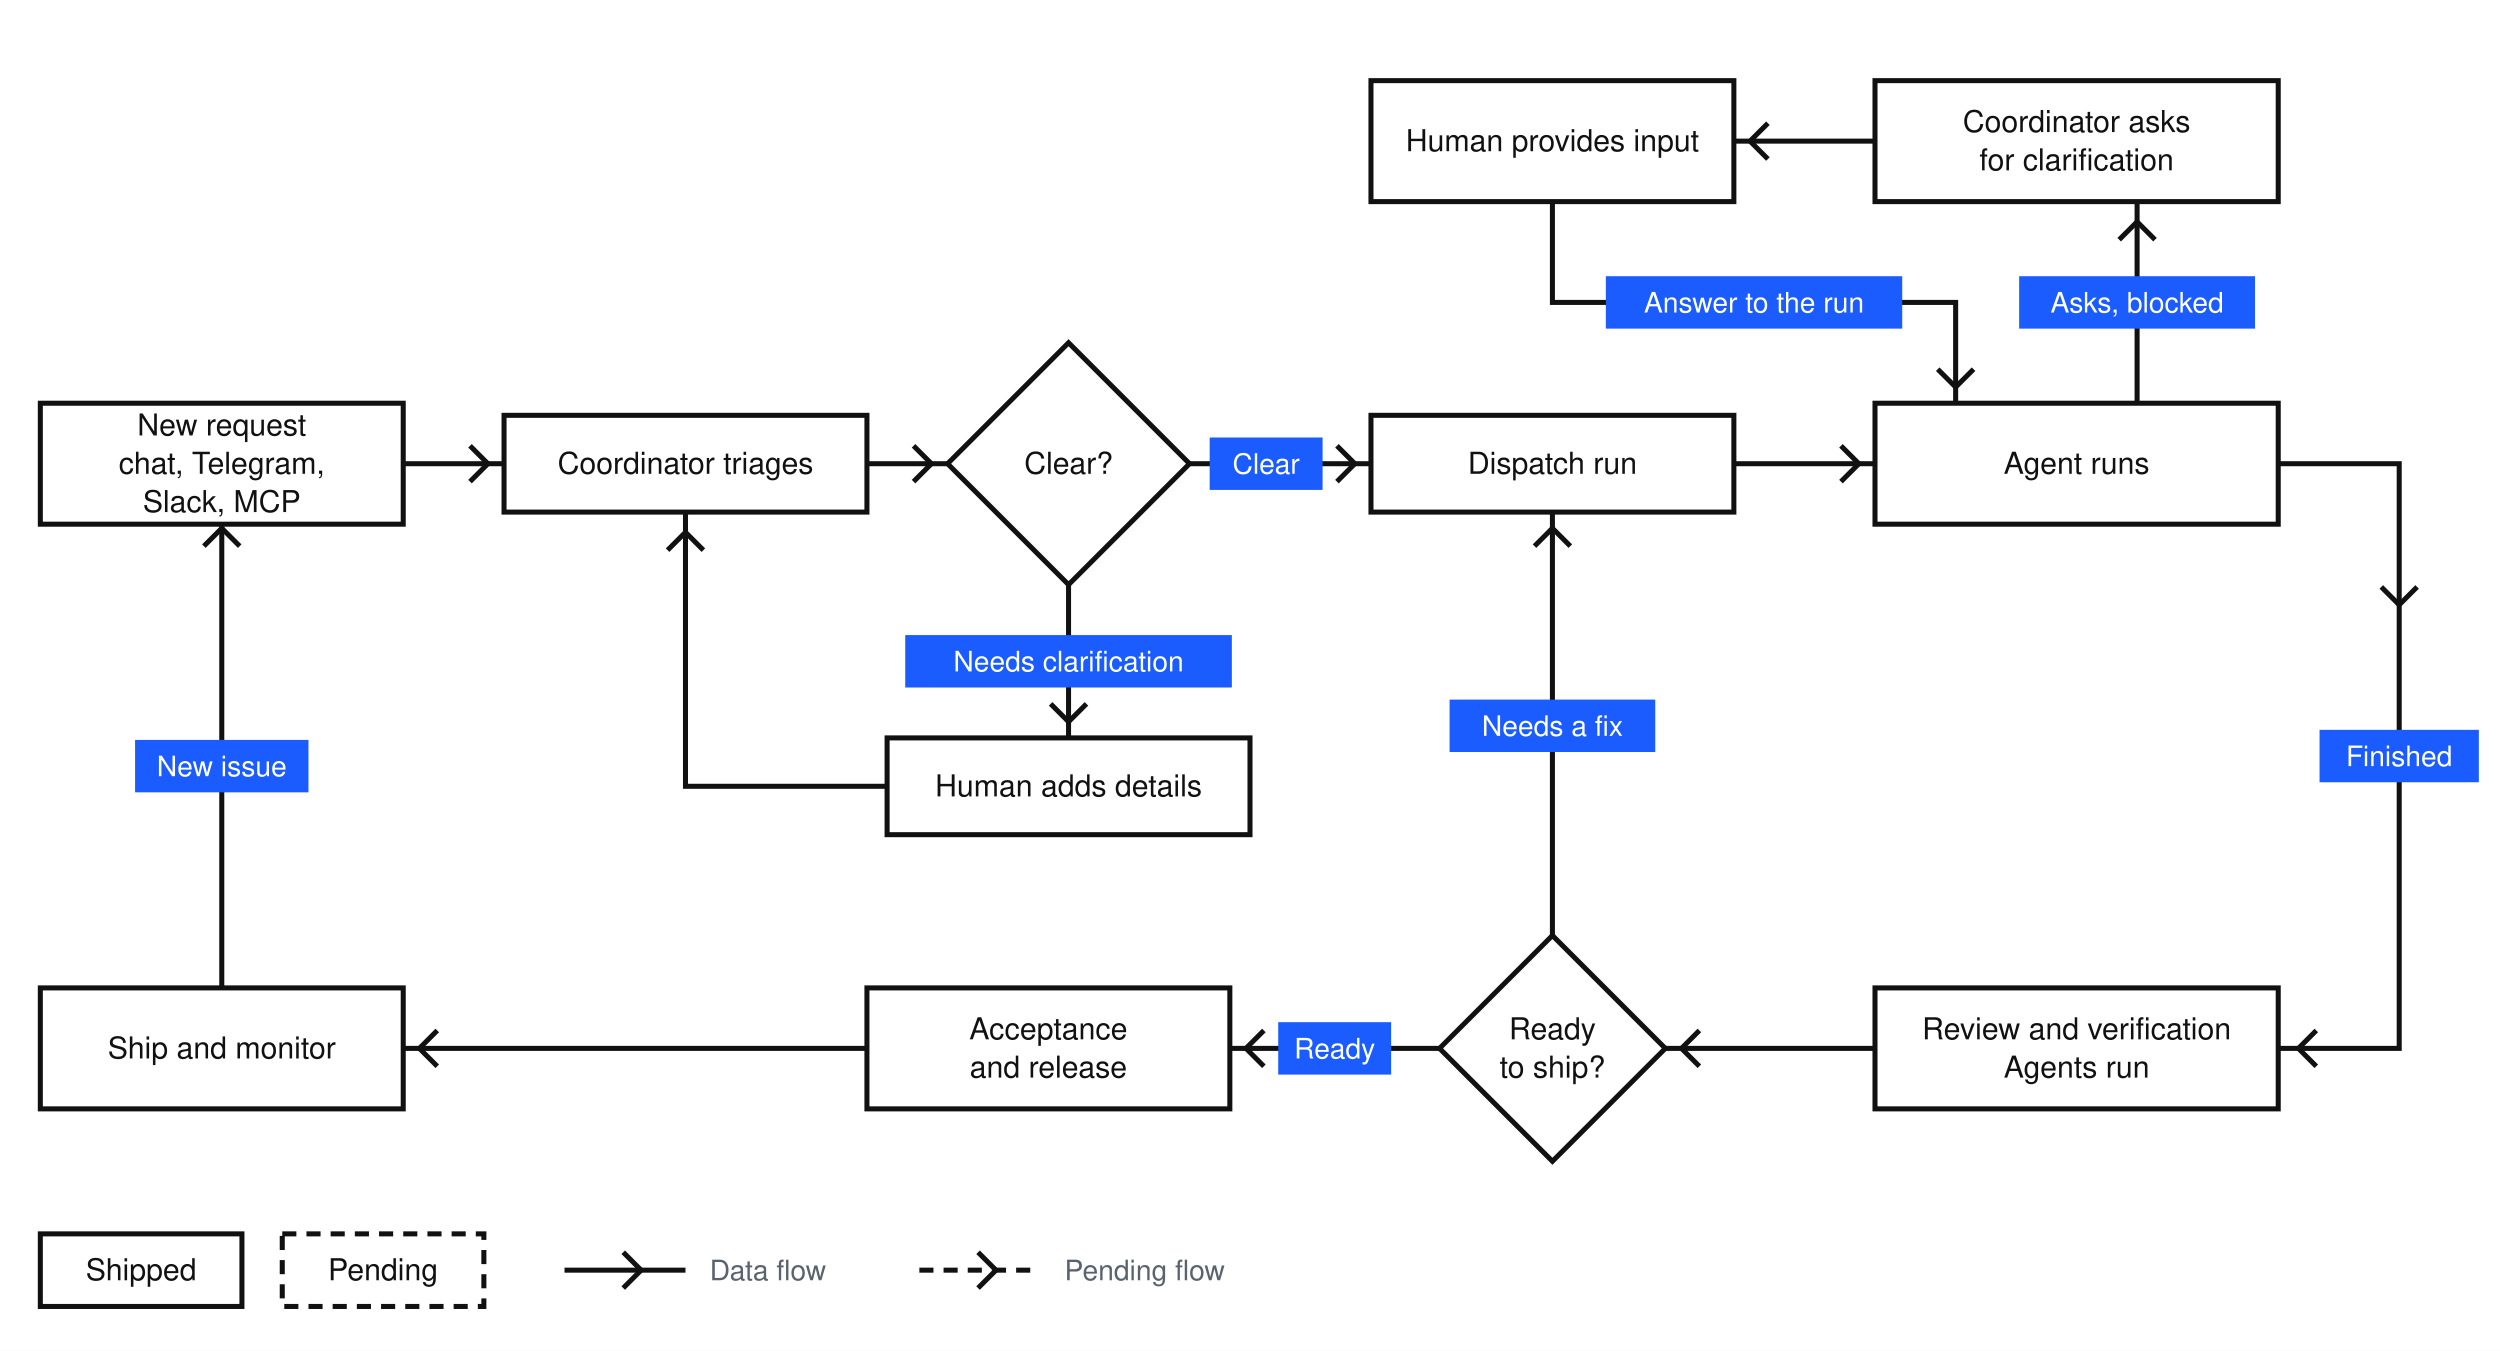
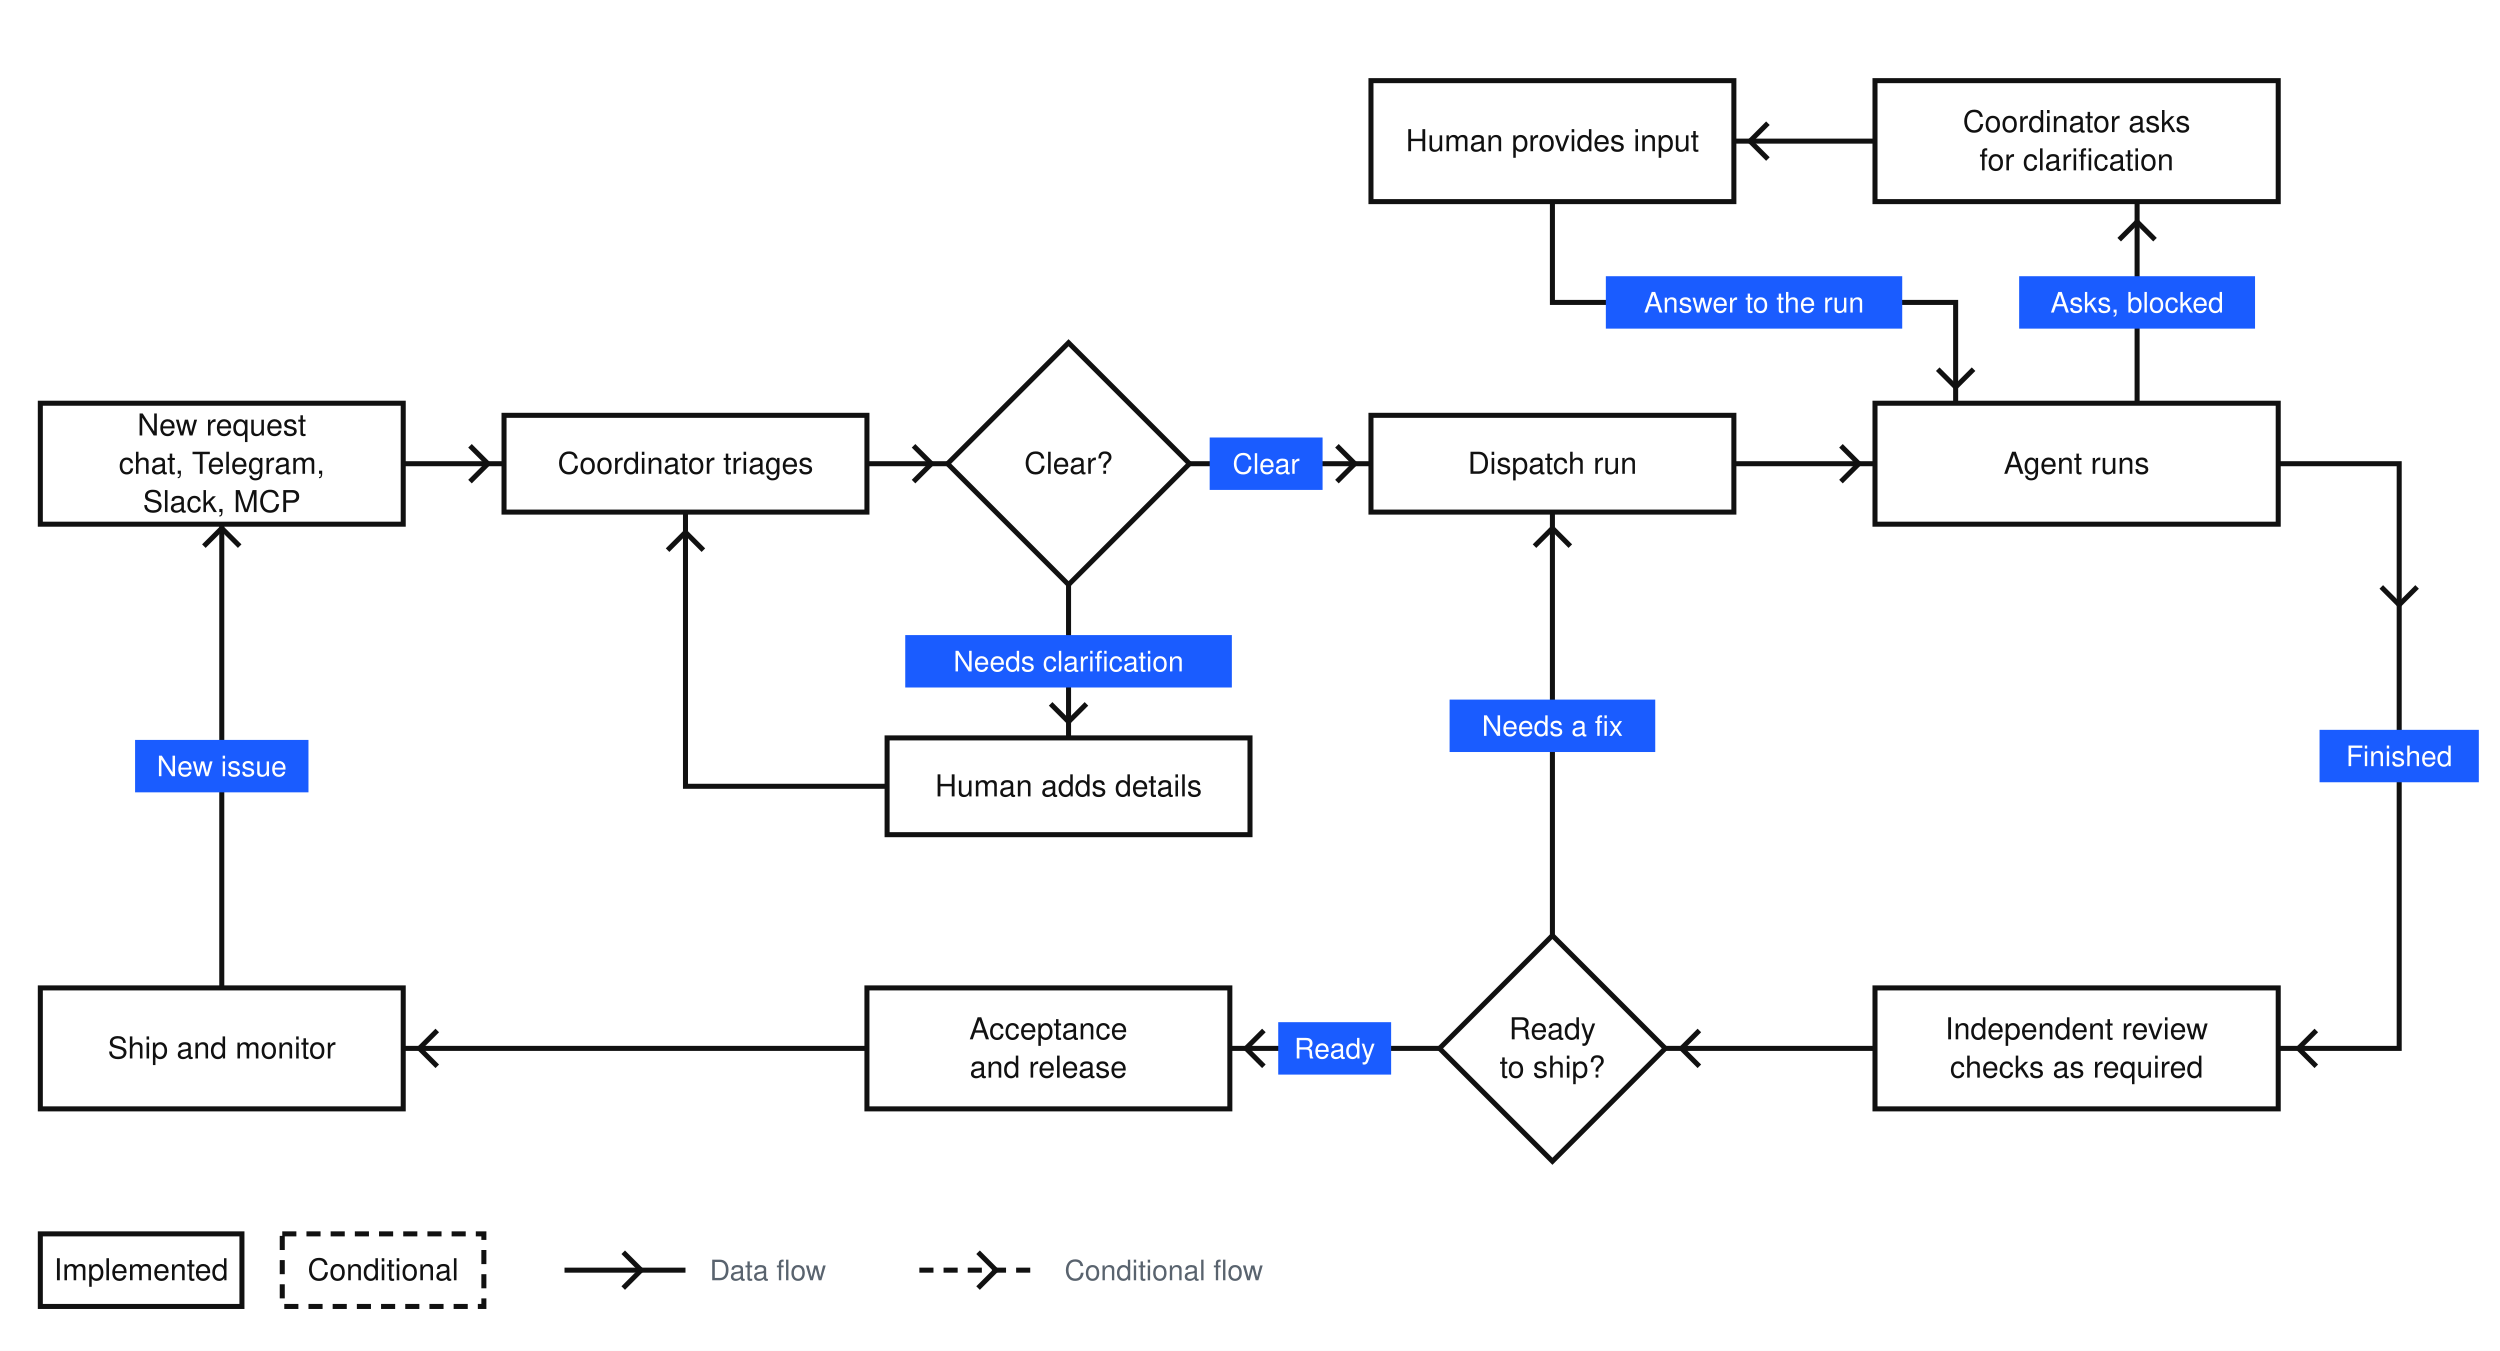
<svg xmlns="http://www.w3.org/2000/svg" width="1240" height="670" viewBox="0 0 1240 670" font-family="-apple-system, BlinkMacSystemFont, &quot;Segoe UI&quot;, Helvetica, Arial, &quot;PingFang SC&quot;, &quot;Noto Sans CJK SC&quot;, &quot;Microsoft YaHei&quot;, sans-serif" role="img" aria-label="How a task moves through Mikka">
  <rect width="1240" height="670" fill="#ffffff" />
  <path d="M200 230 L250 230" fill="none" stroke="#111111" stroke-width="2.5" />
  <path d="M234 222 L242 230 L234 238" fill="none" stroke="#111111" stroke-width="2.5" stroke-linecap="square" stroke-linejoin="miter" />
  <path d="M430 230 L470 230" fill="none" stroke="#111111" stroke-width="2.5" />
  <path d="M454 222 L462 230 L454 238" fill="none" stroke="#111111" stroke-width="2.5" stroke-linecap="square" stroke-linejoin="miter" />
  <path d="M590 230 L680 230" fill="none" stroke="#111111" stroke-width="2.5" />
  <path d="M664 222 L672 230 L664 238" fill="none" stroke="#111111" stroke-width="2.5" stroke-linecap="square" stroke-linejoin="miter" />
  <rect x="600" y="217" width="56" height="26" fill="#1a5cff" />
  <text x="628" y="235" text-anchor="middle" font-size="14" fill="#ffffff">Clear</text>
  <path d="M860 230 L930 230" fill="none" stroke="#111111" stroke-width="2.5" />
  <path d="M914 222 L922 230 L914 238" fill="none" stroke="#111111" stroke-width="2.5" stroke-linecap="square" stroke-linejoin="miter" />
  <path d="M530 290 L530 366" fill="none" stroke="#111111" stroke-width="2.5" />
  <path d="M522 350 L530 358 L538 350" fill="none" stroke="#111111" stroke-width="2.5" stroke-linecap="square" stroke-linejoin="miter" />
  <rect x="449" y="315" width="162" height="26" fill="#1a5cff" />
  <text x="530" y="333" text-anchor="middle" font-size="14" fill="#ffffff">Needs clarification</text>
  <path d="M440 390 L340 390 L340 254" fill="none" stroke="#111111" stroke-width="2.5" />
  <path d="M332 272 L340 264 L348 272" fill="none" stroke="#111111" stroke-width="2.5" stroke-linecap="square" stroke-linejoin="miter" />
  <path d="M1060 200 L1060 100" fill="none" stroke="#111111" stroke-width="2.5" />
  <path d="M1052 118 L1060 110 L1068 118" fill="none" stroke="#111111" stroke-width="2.5" stroke-linecap="square" stroke-linejoin="miter" />
  <rect x="1001.5" y="137" width="117" height="26" fill="#1a5cff" />
  <text x="1060" y="155" text-anchor="middle" font-size="14" fill="#ffffff">Asks, blocked</text>
  <path d="M930 70 L860 70" fill="none" stroke="#111111" stroke-width="2.5" />
  <path d="M876 62 L868 70 L876 78" fill="none" stroke="#111111" stroke-width="2.5" stroke-linecap="square" stroke-linejoin="miter" />
  <path d="M770 100 L770 150 L970 150 L970 200" fill="none" stroke="#111111" stroke-width="2.5" />
  <path d="M962 184 L970 192 L978 184" fill="none" stroke="#111111" stroke-width="2.5" stroke-linecap="square" stroke-linejoin="miter" />
  <rect x="796.5" y="137" width="147" height="26" fill="#1a5cff" />
  <text x="870" y="155" text-anchor="middle" font-size="14" fill="#ffffff">Answer to the run</text>
  <path d="M1130 230 L1190 230 L1190 520 L1130 520" fill="none" stroke="#111111" stroke-width="2.5" />
  <path d="M1182 292 L1190 300 L1198 292" fill="none" stroke="#111111" stroke-width="2.5" stroke-linecap="square" stroke-linejoin="miter" />
  <path d="M1148 512 L1140 520 L1148 528" fill="none" stroke="#111111" stroke-width="2.5" stroke-linecap="square" stroke-linejoin="miter" />
  <rect x="1150.5" y="362" width="79" height="26" fill="#1a5cff" />
  <text x="1190" y="380" text-anchor="middle" font-size="14" fill="#ffffff">Finished</text>
  <path d="M930 520 L826 520" fill="none" stroke="#111111" stroke-width="2.5" />
  <path d="M842 512 L834 520 L842 528" fill="none" stroke="#111111" stroke-width="2.5" stroke-linecap="square" stroke-linejoin="miter" />
  <path d="M770 464 L770 254" fill="none" stroke="#111111" stroke-width="2.5" />
  <path d="M762 270 L770 262 L778 270" fill="none" stroke="#111111" stroke-width="2.5" stroke-linecap="square" stroke-linejoin="miter" />
  <rect x="719" y="347" width="102" height="26" fill="#1a5cff" />
  <text x="770" y="365" text-anchor="middle" font-size="14" fill="#ffffff">Needs a fix</text>
  <path d="M714 520 L610 520" fill="none" stroke="#111111" stroke-width="2.5" />
  <path d="M626 512 L618 520 L626 528" fill="none" stroke="#111111" stroke-width="2.5" stroke-linecap="square" stroke-linejoin="miter" />
  <rect x="634" y="507" width="56" height="26" fill="#1a5cff" />
  <text x="662" y="525" text-anchor="middle" font-size="14" fill="#ffffff">Ready</text>
  <path d="M430 520 L200 520" fill="none" stroke="#111111" stroke-width="2.5" />
  <path d="M216 512 L208 520 L216 528" fill="none" stroke="#111111" stroke-width="2.5" stroke-linecap="square" stroke-linejoin="miter" />
  <path d="M110 490 L110 254" fill="none" stroke="#111111" stroke-width="2.5" />
  <path d="M102 270 L110 262 L118 270" fill="none" stroke="#111111" stroke-width="2.5" stroke-linecap="square" stroke-linejoin="miter" />
  <rect x="67" y="367" width="86" height="26" fill="#1a5cff" />
  <text x="110" y="385" text-anchor="middle" font-size="14" fill="#ffffff">New issue</text>
  <rect x="20" y="200" width="180" height="60" fill="#ffffff" stroke="#111111" stroke-width="2.5" />
  <text x="110" y="216" text-anchor="middle" font-size="15" fill="#111111">New request</text>
  <text x="110" y="235" text-anchor="middle" font-size="15" fill="#111111">chat, Telegram,</text>
  <text x="110" y="254" text-anchor="middle" font-size="15" fill="#111111">Slack, MCP</text>
  <rect x="250" y="206" width="180" height="48" fill="#ffffff" stroke="#111111" stroke-width="2.5" />
  <text x="340" y="235" text-anchor="middle" font-size="15" fill="#111111">Coordinator triages</text>
  <rect x="680" y="206" width="180" height="48" fill="#ffffff" stroke="#111111" stroke-width="2.5" />
  <text x="770" y="235" text-anchor="middle" font-size="15" fill="#111111">Dispatch run</text>
  <rect x="930" y="200" width="200" height="60" fill="#ffffff" stroke="#111111" stroke-width="2.5" />
  <text x="1030" y="235" text-anchor="middle" font-size="15" fill="#111111">Agent runs</text>
  <rect x="930" y="40" width="200" height="60" fill="#ffffff" stroke="#111111" stroke-width="2.5" />
  <text x="1030" y="65.5" text-anchor="middle" font-size="15" fill="#111111">Coordinator asks</text>
  <text x="1030" y="84.5" text-anchor="middle" font-size="15" fill="#111111">for clarification</text>
  <rect x="680" y="40" width="180" height="60" fill="#ffffff" stroke="#111111" stroke-width="2.5" />
  <text x="770" y="75" text-anchor="middle" font-size="15" fill="#111111">Human provides input</text>
  <rect x="440" y="366" width="180" height="48" fill="#ffffff" stroke="#111111" stroke-width="2.5" />
  <text x="530" y="395" text-anchor="middle" font-size="15" fill="#111111">Human adds details</text>
  <rect x="930" y="490" width="200" height="60" fill="#ffffff" stroke="#111111" stroke-width="2.5" />
-   <text x="1030" y="515.5" text-anchor="middle" font-size="15" fill="#111111">Review and verification</text>
-   <text x="1030" y="534.5" text-anchor="middle" font-size="15" fill="#111111">Agents run</text>
+   <text x="1030" y="515.5" text-anchor="middle" font-size="15" fill="#111111">Independent review</text>
+   <text x="1030" y="534.5" text-anchor="middle" font-size="15" fill="#111111">checks as required</text>
  <rect x="430" y="490" width="180" height="60" fill="#ffffff" stroke="#111111" stroke-width="2.5" />
  <text x="520" y="515.5" text-anchor="middle" font-size="15" fill="#111111">Acceptance</text>
  <text x="520" y="534.5" text-anchor="middle" font-size="15" fill="#111111">and release</text>
  <rect x="20" y="490" width="180" height="60" fill="#ffffff" stroke="#111111" stroke-width="2.5" />
  <text x="110" y="525" text-anchor="middle" font-size="15" fill="#111111">Ship and monitor</text>
  <polygon points="530,170 590,230 530,290 470,230" fill="#ffffff" stroke="#111111" stroke-width="2.5" stroke-linejoin="miter" />
  <text x="530" y="235" text-anchor="middle" font-size="15" fill="#111111">Clear?</text>
  <polygon points="770,464 826,520 770,576 714,520" fill="#ffffff" stroke="#111111" stroke-width="2.5" stroke-linejoin="miter" />
  <text x="770" y="515.5" text-anchor="middle" font-size="15" fill="#111111">Ready</text>
  <text x="770" y="534.5" text-anchor="middle" font-size="15" fill="#111111">to ship?</text>
  <rect x="20" y="612" width="100" height="36" fill="#ffffff" stroke="#111111" stroke-width="2.5" />
-   <text x="70" y="635" text-anchor="middle" font-size="15" fill="#111111">Shipped</text>
+   <text x="70" y="635" text-anchor="middle" font-size="15" fill="#111111">Implemented</text>
  <rect x="140" y="612" width="100" height="36" fill="#ffffff" stroke="#111111" stroke-width="2.5" stroke-dasharray="7 5" />
-   <text x="190" y="635" text-anchor="middle" font-size="15" fill="#111111">Pending</text>
+   <text x="190" y="635" text-anchor="middle" font-size="15" fill="#111111">Conditional</text>
  <path d="M280 630 L340 630" fill="none" stroke="#111111" stroke-width="2.5" />
  <path d="M310 622 L318 630 L310 638" fill="none" stroke="#111111" stroke-width="2.5" stroke-linecap="square" stroke-linejoin="miter" />
  <text x="352" y="635" font-size="14" fill="#59636e">Data flow</text>
  <path d="M456 630 L516 630" fill="none" stroke="#111111" stroke-width="2.5" stroke-dasharray="7 5" />
  <path d="M486 622 L494 630 L486 638" fill="none" stroke="#111111" stroke-width="2.5" stroke-linecap="square" stroke-linejoin="miter" />
-   <text x="528" y="635" font-size="14" fill="#59636e">Pending flow</text>
+   <text x="528" y="635" font-size="14" fill="#59636e">Conditional flow</text>
</svg>
